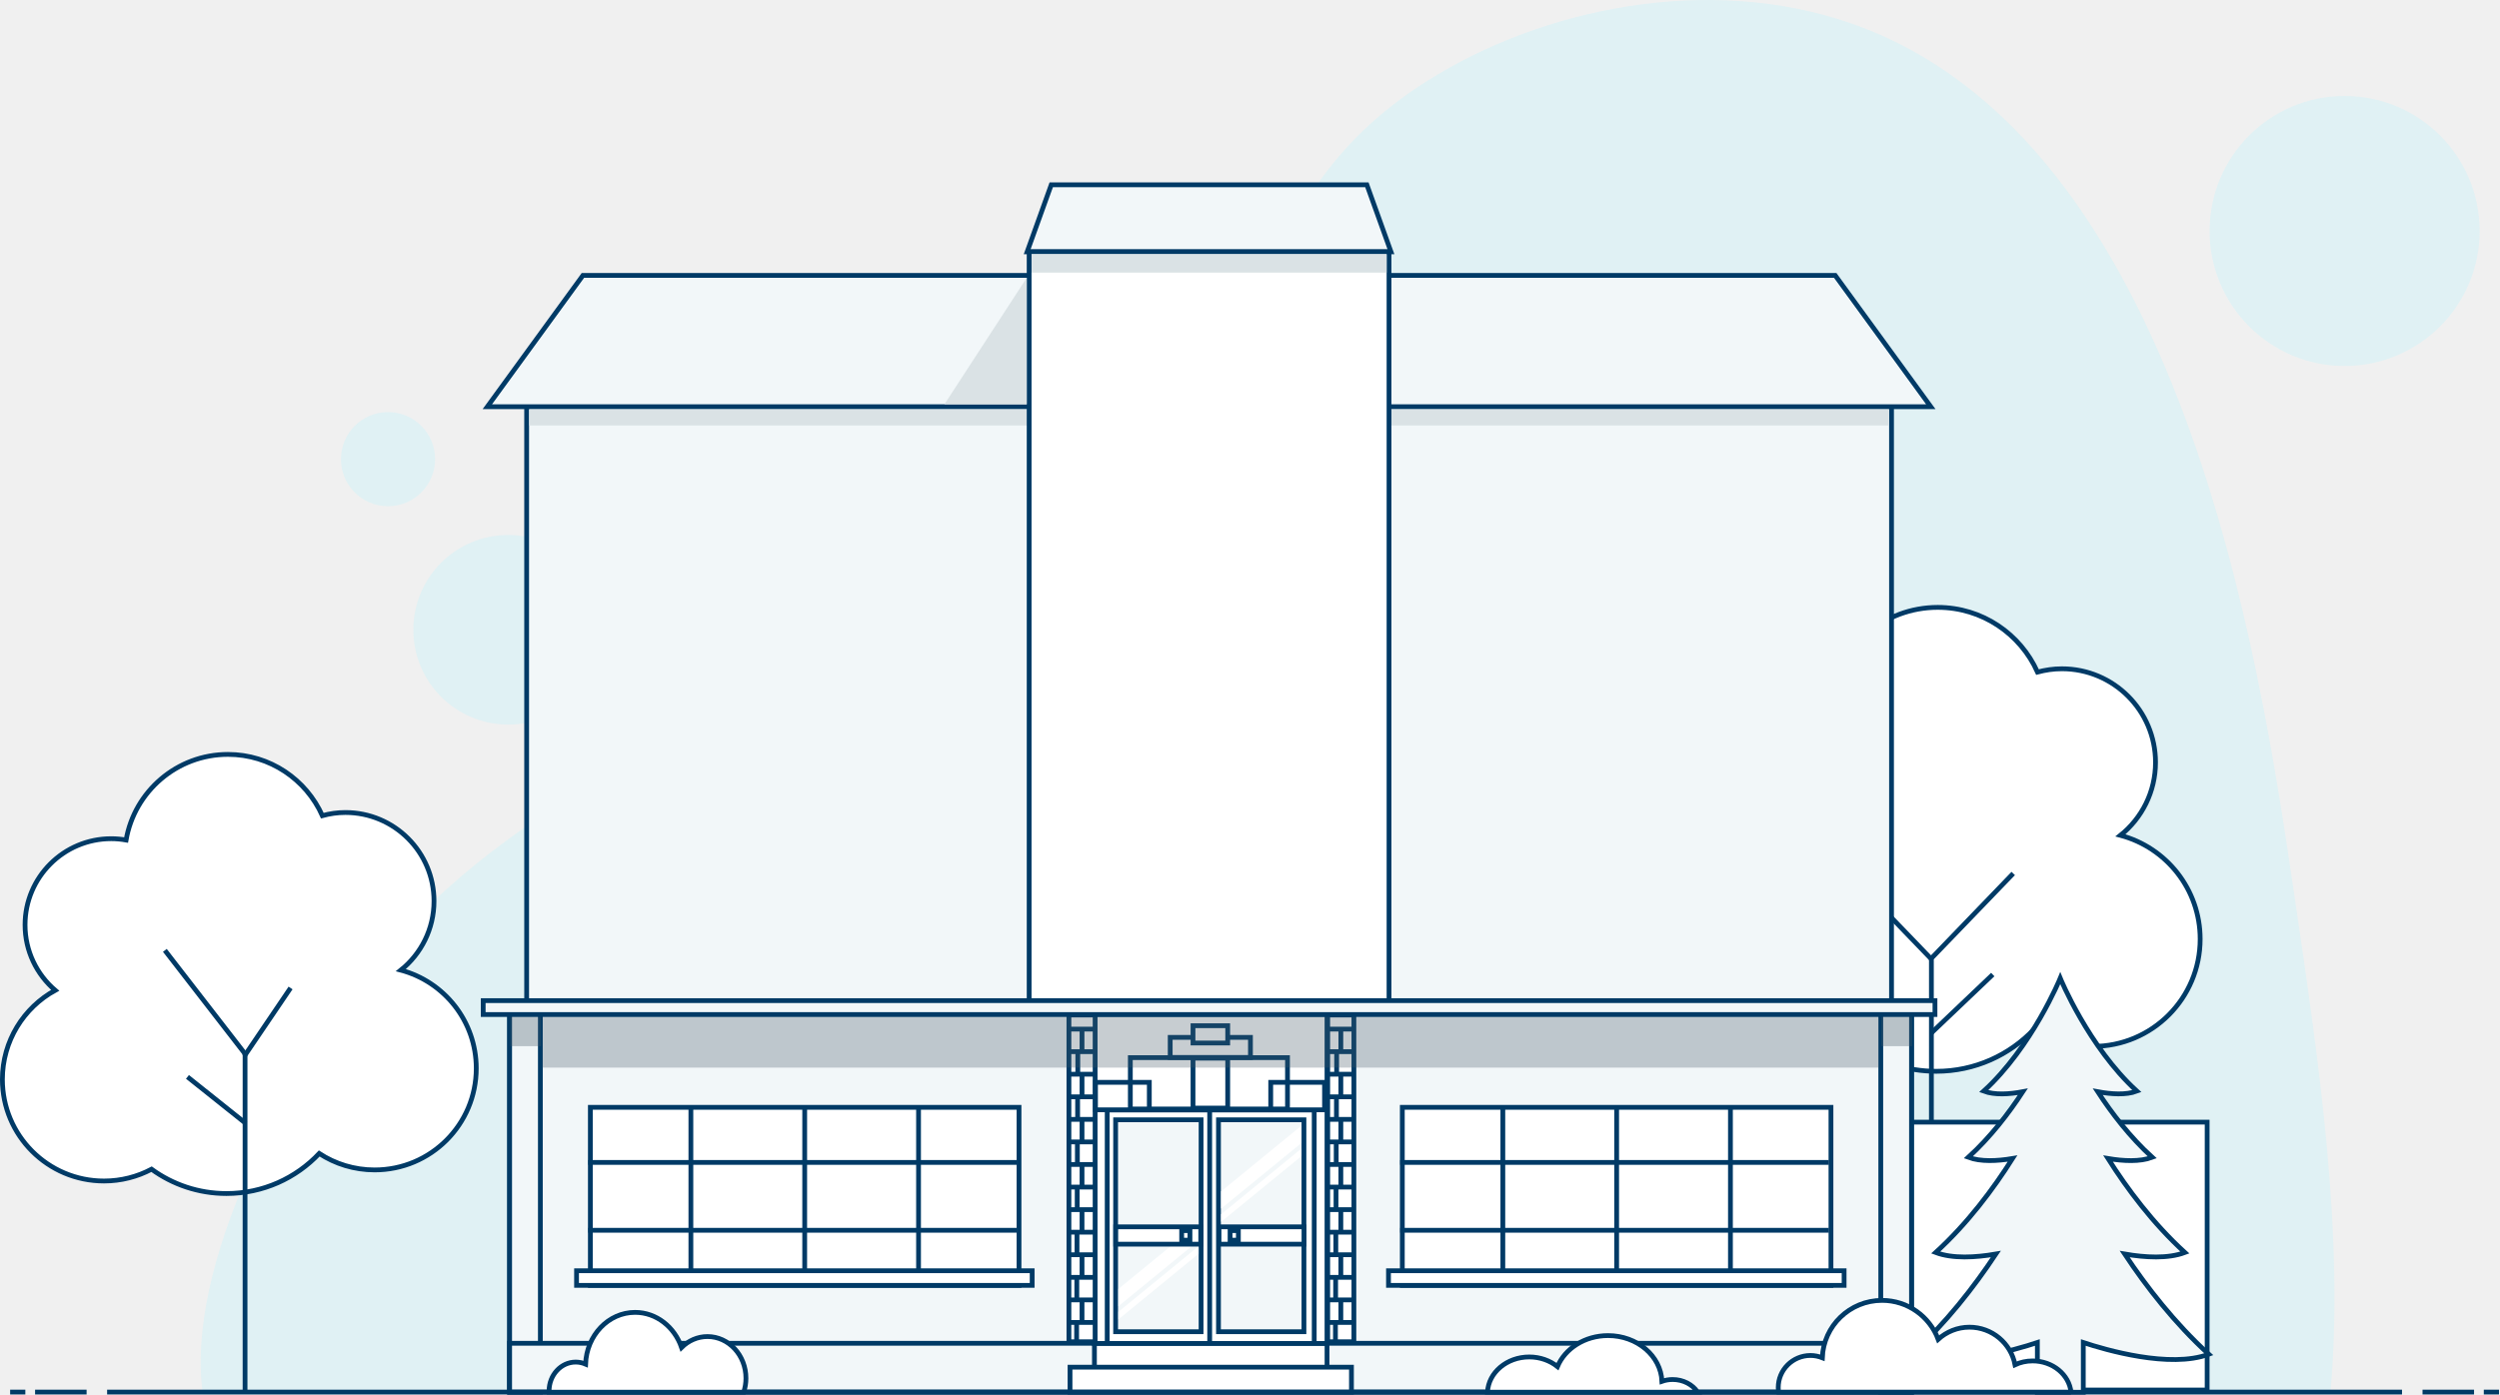
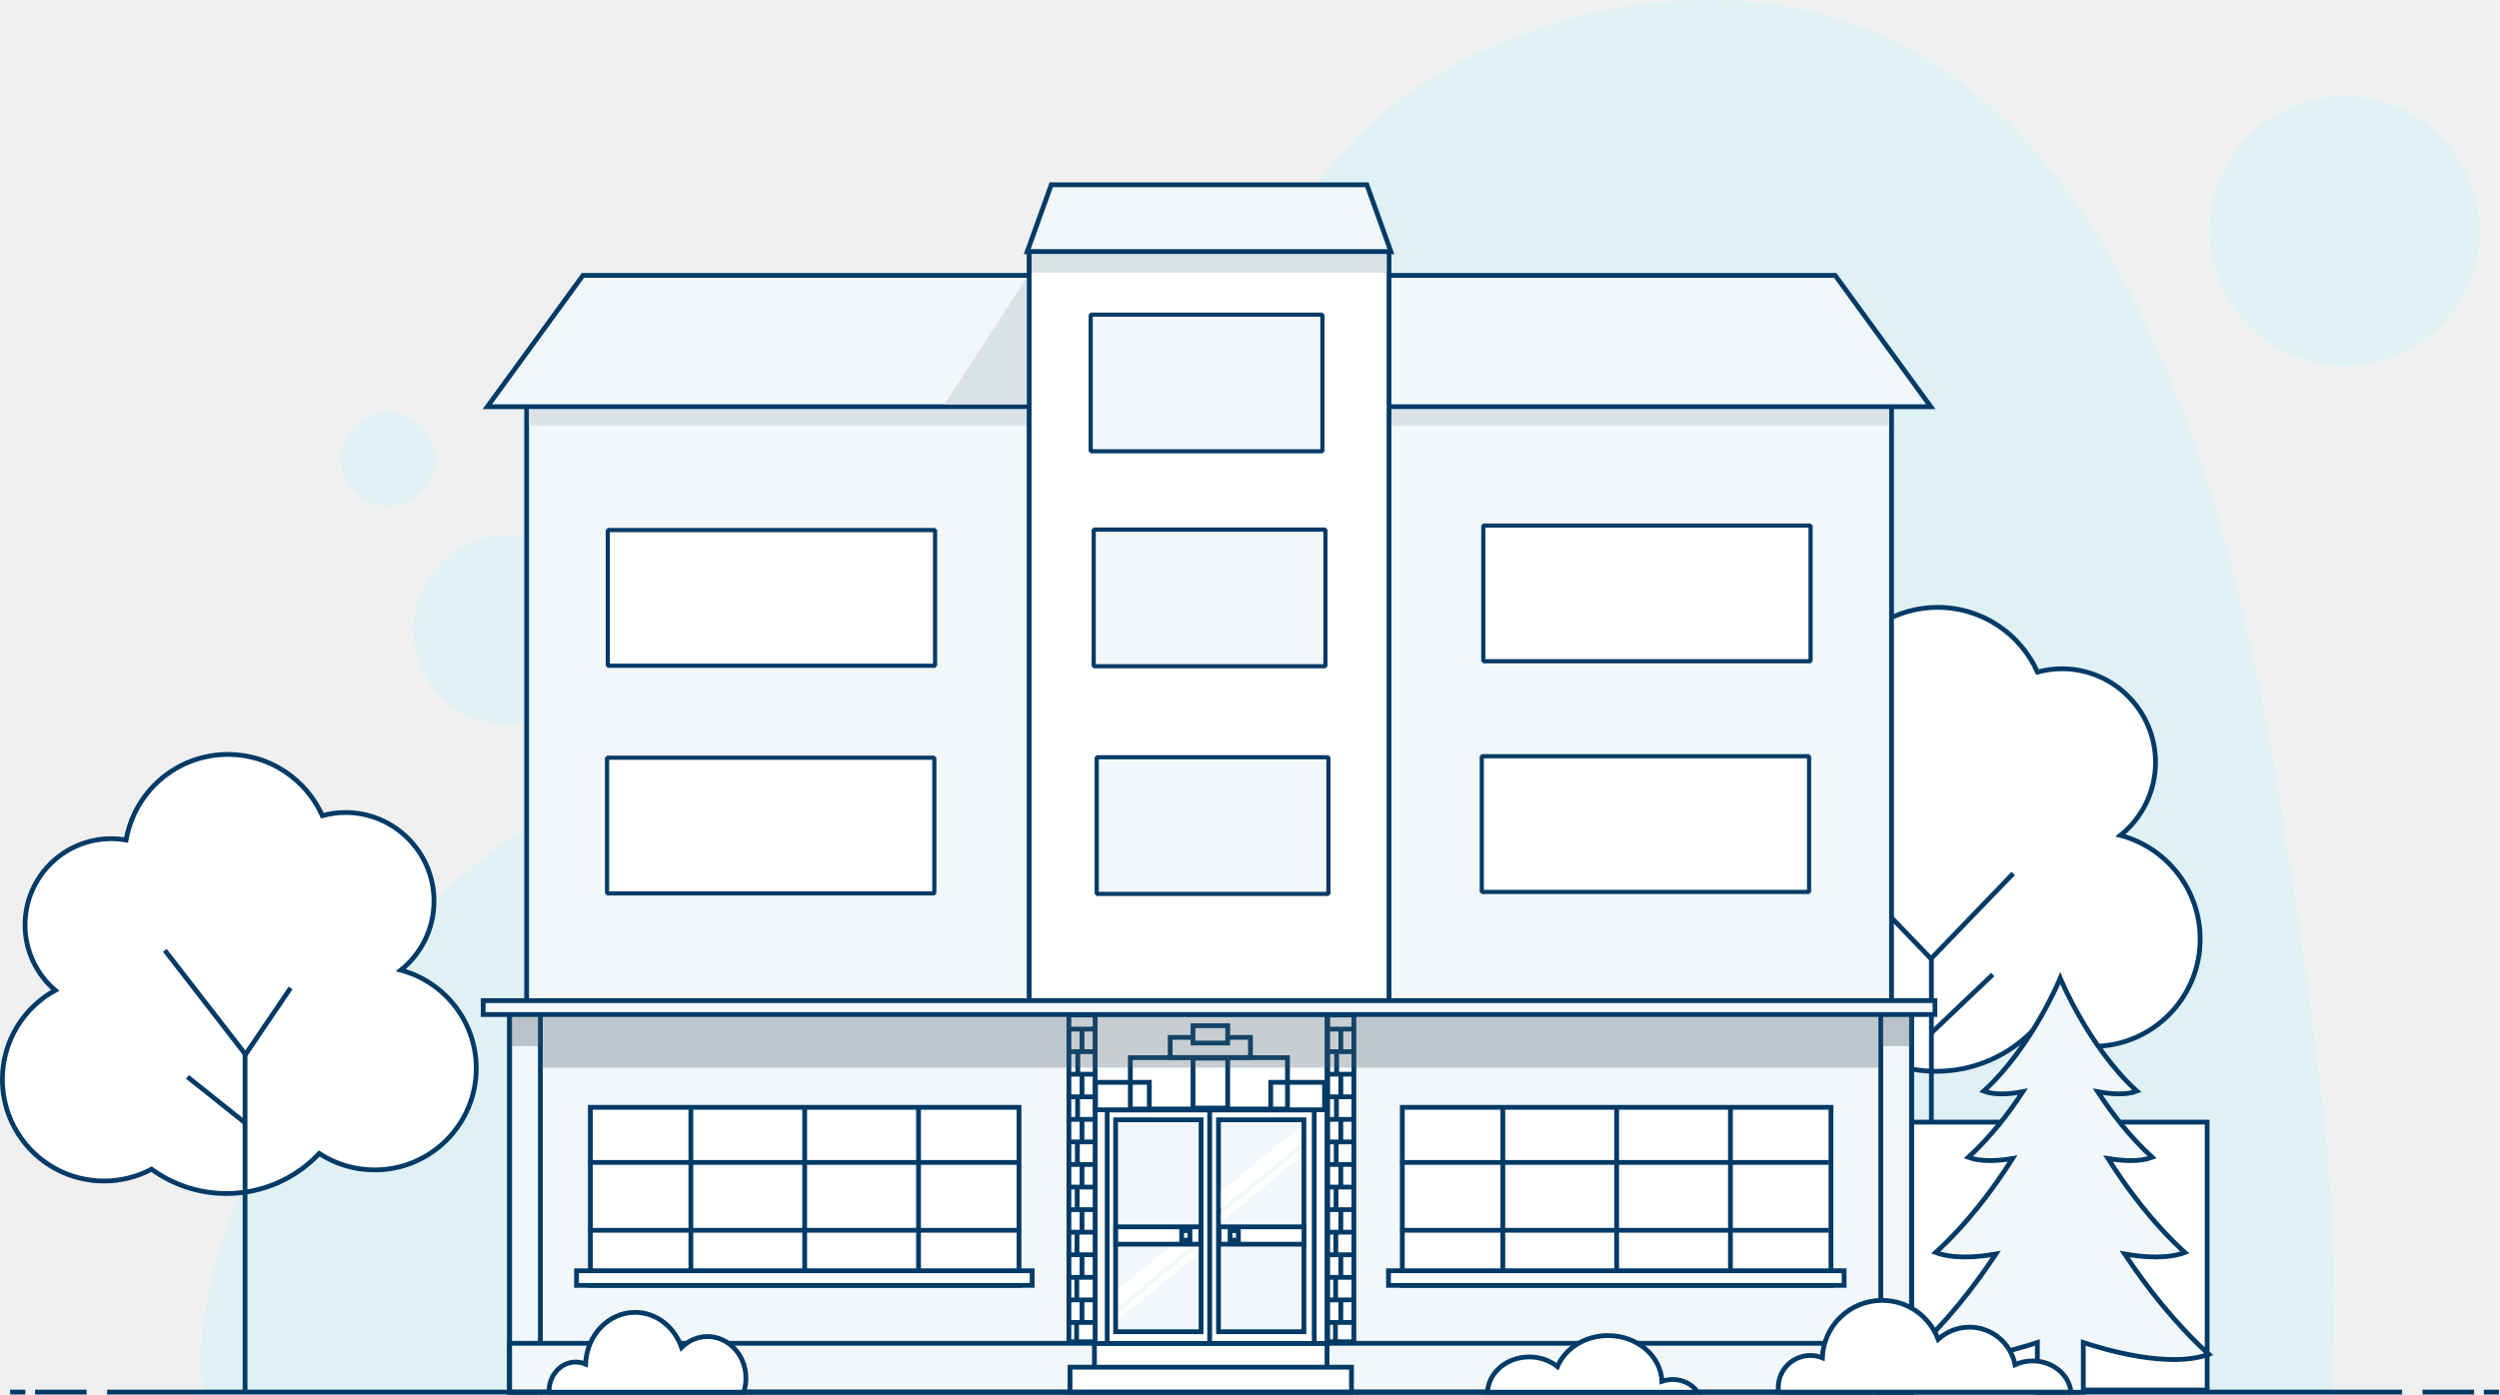
<svg xmlns="http://www.w3.org/2000/svg" version="1.1" x="0px" y="0px" viewBox="0 0 1199.919 669.868" xml:space="preserve" id="svg787" width="1199.919" height="669.868">
  <defs id="defs791" />
  <style type="text/css" id="style459">
	.st0{fill:#E0F1F4;}
	.st1{fill:#FFFFFF;stroke:#003A66;stroke-miterlimit:10;}
	.st2{fill:none;stroke:#003A66;stroke-miterlimit:10;}
	.st3{fill:#F2F7F9;stroke:#003A66;stroke-miterlimit:10;}
	.st4{fill:#DAE2E5;}
	.st5{opacity:0.33;fill:#425663;}
	.st6{fill:#FFFFFF;}
	.st7{opacity:0.3;fill:#425663;}
</style>
  <g id="Background" transform="matrix(2.295091,0,0,2.295091,-355.3948,-216.9092)">
    <path class="st0" d="m 197.32,386.33 h 445.04 c 3.03,-32.95 -2.32,-69.3 -7.61,-105.15 -7.07,-47.91 -23.26,-157.69 -92.69,-181.8 -29.73,-10.32 -64.39,-3.27 -88.62,12.06 -41.79,26.44 -29.14,62.68 -73.99,97.36 -29.1,22.5 -39.51,11.18 -91.88,43.94 -22.37,14 -38.72,24.42 -54.48,43.94 -18.75,23.22 -39.64,63.01 -35.78,89.61 0.01,0.02 0.01,0.03 0.01,0.04 z" id="path461" />
    <circle class="st0" cx="261.17" cy="226.31" r="19.84" id="circle463" />
    <circle class="st0" cx="236.03" cy="190.6" r="9.85" id="circle465" />
    <circle class="st0" cx="645.37" cy="142.85" r="28.25" id="circle467" />
    <path class="st1" d="m 598.47,269.33 c 4.47,-3.59 7.34,-9.09 7.34,-15.27 0,-10.82 -8.77,-19.59 -19.59,-19.59 -1.77,0 -3.47,0.26 -5.1,0.69 -3.57,-7.98 -11.57,-13.54 -20.87,-13.54 -11.29,0 -20.66,8.18 -22.52,18.94 -1.07,-0.18 -2.16,-0.3 -3.27,-0.3 -10.53,0 -19.06,8.53 -19.06,19.06 0,5.79 2.59,10.97 6.67,14.47 -6.96,3.82 -11.67,11.21 -11.67,19.7 0,12.41 10.06,22.46 22.46,22.46 3.8,0 7.37,-0.95 10.51,-2.61 4.65,3.38 10.37,5.37 16.56,5.37 8.08,0 15.37,-3.4 20.51,-8.85 3.52,2.3 7.73,3.64 12.25,3.64 12.41,0 22.46,-10.06 22.46,-22.46 0,-10.41 -7.08,-19.16 -16.68,-21.71 z" id="path469" />
    <g id="g473">
      <polyline class="st2" points="558.92,379.09 558.92,295.07 576.04,277.31   " id="polyline471" />
    </g>
    <g id="g477">
      <line class="st2" x1="558.92" y1="310.68" x2="571.76" y2="298.46" id="line475" />
    </g>
    <g id="g481">
      <line class="st2" x1="558.89" y1="295.2" x2="541.77" y2="277.43" id="line479" />
    </g>
  </g>
  <g id="Haus_oben" transform="matrix(2.295091,0,0,2.295091,-355.3948,-216.9092)">
    <g id="g498">
      <rect x="265.03" y="179.63" class="st3" width="285.55" height="125" id="rect484" />
      <polygon class="st3" points="558.8,179.63 538.8,152.15 276.8,152.15 256.8,179.63 " id="polygon486" />
      <polygon class="st3" points="445.86,147.21 440.82,133.19 374.78,133.19 369.74,147.21 " id="polygon488" />
      <rect x="265.57" y="180.14" class="st4" width="284.48" height="3.41" id="rect490" />
      <rect x="370.16" y="147.2" class="st1" width="75.29" height="157.44" id="rect492" />
      <rect x="370.67" y="147.73" class="st4" width="74.28" height="3.83" id="rect494" />
      <polygon class="st4" points="369.65,179.13 369.65,152.66 352.43,179.13 " id="polygon496" />
    </g>
  </g>
  <g id="Haus_unten" transform="matrix(2.295091,0,0,2.295091,-355.3948,-216.9092)">
    <g id="g749">
      <g id="g745">
        <rect x="527.99" y="329.35" class="st1" width="88.62" height="56.06" id="rect501" />
        <rect x="261.47" y="305.95" class="st3" width="293.29" height="79.89" id="rect503" />
        <g id="g527">
          <g id="g523">
            <g id="g513">
              <rect x="278.36" y="326.25" class="st1" width="89.68" height="37.26" id="rect505" />
              <g id="g511">
                <line class="st1" x1="277.92" y1="337.78" x2="367.6" y2="337.78" id="line507" />
                <line class="st1" x1="277.92" y1="351.98" x2="367.6" y2="351.98" id="line509" />
              </g>
            </g>
            <g id="g519">
              <line class="st1" x1="299.39" y1="326.16" x2="299.39" y2="363.7" id="line515" />
              <line class="st1" x1="347.02" y1="326.16" x2="347.02" y2="363.7" id="line517" />
            </g>
            <line class="st1" x1="323.2" y1="326.16" x2="323.2" y2="363.7" id="line521" />
          </g>
          <rect x="275.47" y="360.45" class="st1" width="95.32" height="3.06" id="rect525" />
        </g>
        <rect x="261.47" y="305.95" class="st3" width="6.43" height="79.89" id="rect529" />
        <rect x="261.59" y="306.15" class="st5" width="6.43" height="7.3" id="rect531" />
        <g id="g537">
          <rect x="548.33" y="305.95" class="st3" width="6.43" height="79.89" id="rect533" />
          <rect x="548.45" y="306.15" class="st5" width="6.43" height="7.3" id="rect535" />
        </g>
        <rect x="261.47" y="375.63" class="st3" width="293.29" height="10.21" id="rect539" />
        <g id="g717">
          <rect x="383.82" y="306.78" class="st1" width="48.66" height="68.89" id="rect541" />
          <rect x="386.49" y="326.81" class="st1" width="43.31" height="48.86" id="rect543" />
          <line class="st3" x1="407.93" y1="326.88" x2="407.93" y2="375.54" id="line545" />
          <g id="g611">
            <rect x="378.48" y="306.93" class="st1" width="5.48" height="68.38" id="rect547" />
            <g id="g577">
              <line class="st1" x1="378.35" y1="309.88" x2="384.09" y2="309.88" id="line549" />
              <line class="st1" x1="378.35" y1="314.6" x2="384.09" y2="314.6" id="line551" />
              <line class="st1" x1="378.35" y1="319.32" x2="384.09" y2="319.32" id="line553" />
              <line class="st1" x1="378.35" y1="324.05" x2="384.09" y2="324.05" id="line555" />
              <line class="st1" x1="378.35" y1="328.77" x2="384.09" y2="328.77" id="line557" />
              <line class="st1" x1="378.35" y1="333.49" x2="384.09" y2="333.49" id="line559" />
              <line class="st1" x1="378.35" y1="338.21" x2="384.09" y2="338.21" id="line561" />
              <line class="st1" x1="378.35" y1="342.94" x2="384.09" y2="342.94" id="line563" />
              <line class="st1" x1="378.35" y1="347.66" x2="384.09" y2="347.66" id="line565" />
              <line class="st1" x1="378.35" y1="352.38" x2="384.09" y2="352.38" id="line567" />
              <line class="st1" x1="378.35" y1="357.1" x2="384.09" y2="357.1" id="line569" />
              <line class="st1" x1="378.35" y1="361.83" x2="384.09" y2="361.83" id="line571" />
              <line class="st1" x1="378.35" y1="366.55" x2="384.09" y2="366.55" id="line573" />
              <line class="st1" x1="378.35" y1="371.27" x2="384.09" y2="371.27" id="line575" />
            </g>
            <g id="g593">
              <line class="st1" x1="381.22" y1="309.89" x2="381.22" y2="314.41" id="line579" />
              <line class="st1" x1="381.22" y1="319.34" x2="381.22" y2="323.86" id="line581" />
              <line class="st1" x1="381.22" y1="328.8" x2="381.22" y2="333.32" id="line583" />
              <line class="st1" x1="381.22" y1="338.25" x2="381.22" y2="342.77" id="line585" />
              <line class="st1" x1="381.22" y1="347.7" x2="381.22" y2="352.22" id="line587" />
              <line class="st1" x1="381.22" y1="357.15" x2="381.22" y2="361.67" id="line589" />
              <line class="st1" x1="381.22" y1="366.6" x2="381.22" y2="371.12" id="line591" />
            </g>
            <g id="g609">
              <line class="st1" x1="380.34" y1="314.68" x2="380.34" y2="319.2" id="line595" />
              <line class="st1" x1="380.3" y1="324.13" x2="380.3" y2="328.65" id="line597" />
              <line class="st1" x1="380.25" y1="333.58" x2="380.25" y2="338.1" id="line599" />
              <line class="st1" x1="380.21" y1="343.03" x2="380.21" y2="347.55" id="line601" />
              <line class="st1" x1="380.17" y1="352.48" x2="380.17" y2="357.01" id="line603" />
              <line class="st1" x1="380.13" y1="361.94" x2="380.13" y2="366.46" id="line605" />
              <line class="st1" x1="380.09" y1="371.39" x2="380.09" y2="375.91" id="line607" />
            </g>
          </g>
          <g id="g677">
            <rect x="432.62" y="306.93" class="st1" width="5.48" height="68.38" id="rect613" />
            <g id="g643">
              <line class="st1" x1="432.5" y1="309.88" x2="438.24" y2="309.88" id="line615" />
              <line class="st1" x1="432.5" y1="314.6" x2="438.24" y2="314.6" id="line617" />
              <line class="st1" x1="432.5" y1="319.32" x2="438.24" y2="319.32" id="line619" />
              <line class="st1" x1="432.5" y1="324.05" x2="438.24" y2="324.05" id="line621" />
              <line class="st1" x1="432.5" y1="328.77" x2="438.24" y2="328.77" id="line623" />
              <line class="st1" x1="432.5" y1="333.49" x2="438.24" y2="333.49" id="line625" />
              <line class="st1" x1="432.5" y1="338.21" x2="438.24" y2="338.21" id="line627" />
              <line class="st1" x1="432.5" y1="342.94" x2="438.24" y2="342.94" id="line629" />
              <line class="st1" x1="432.5" y1="347.66" x2="438.24" y2="347.66" id="line631" />
              <line class="st1" x1="432.5" y1="352.38" x2="438.24" y2="352.38" id="line633" />
              <line class="st1" x1="432.5" y1="357.1" x2="438.24" y2="357.1" id="line635" />
              <line class="st1" x1="432.5" y1="361.83" x2="438.24" y2="361.83" id="line637" />
              <line class="st1" x1="432.5" y1="366.55" x2="438.24" y2="366.55" id="line639" />
              <line class="st1" x1="432.5" y1="371.27" x2="438.24" y2="371.27" id="line641" />
            </g>
            <g id="g659">
              <line class="st1" x1="435.37" y1="309.89" x2="435.37" y2="314.41" id="line645" />
              <line class="st1" x1="435.37" y1="319.34" x2="435.37" y2="323.86" id="line647" />
              <line class="st1" x1="435.37" y1="328.8" x2="435.37" y2="333.32" id="line649" />
              <line class="st1" x1="435.37" y1="338.25" x2="435.37" y2="342.77" id="line651" />
              <line class="st1" x1="435.37" y1="347.7" x2="435.37" y2="352.22" id="line653" />
              <line class="st1" x1="435.37" y1="357.15" x2="435.37" y2="361.67" id="line655" />
              <line class="st1" x1="435.37" y1="366.6" x2="435.37" y2="371.12" id="line657" />
            </g>
            <g id="g675">
              <line class="st1" x1="434.49" y1="314.68" x2="434.49" y2="319.2" id="line661" />
              <line class="st1" x1="434.45" y1="324.13" x2="434.45" y2="328.65" id="line663" />
              <line class="st1" x1="434.4" y1="333.58" x2="434.4" y2="338.1" id="line665" />
              <line class="st1" x1="434.36" y1="343.03" x2="434.36" y2="347.55" id="line667" />
              <line class="st1" x1="434.32" y1="352.48" x2="434.32" y2="357.01" id="line669" />
              <line class="st1" x1="434.28" y1="361.94" x2="434.28" y2="366.46" id="line671" />
              <line class="st1" x1="434.24" y1="371.39" x2="434.24" y2="375.91" id="line673" />
            </g>
          </g>
          <rect x="384.04" y="321.02" class="st1" width="11.26" height="5.75" id="rect679" />
          <rect x="420.7" y="321.02" class="st1" width="11.26" height="5.75" id="rect681" />
          <rect x="391.33" y="315.85" class="st2" width="32.88" height="10.75" id="rect683" />
          <rect x="399.67" y="311.61" class="st2" width="16.79" height="4.2" id="rect685" />
          <rect x="404.44" y="309.17" class="st1" width="7.26" height="3.62" id="rect687" />
          <rect x="404.44" y="315.96" class="st2" width="7.26" height="10.45" id="rect689" />
          <rect x="409.77" y="328.86" class="st3" width="17.88" height="44.35" id="rect691" />
          <rect x="388.25" y="328.86" class="st3" width="17.88" height="44.35" id="rect693" />
          <rect x="409.88" y="351.26" class="st1" width="17.78" height="3.63" id="rect695" />
          <rect x="412.2" y="352.05" class="st1" width="1.73" height="2" id="rect697" />
          <g id="g703">
            <rect x="383.82" y="375.69" class="st1" width="48.66" height="5.23" id="rect699" />
            <rect x="378.71" y="380.63" class="st1" width="58.88" height="5.23" id="rect701" />
          </g>
          <polygon class="st6" points="410.33,348.62 410.33,350.2 427.12,336.47 427.12,334.88 " id="polygon705" />
          <polygon class="st6" points="410.33,343.83 410.33,347.44 427.12,333.71 427.12,330.09 " id="polygon707" />
          <polygon class="st6" points="388.84,369.05 388.84,370.64 405.6,356.9 405.6,355.32 " id="polygon709" />
          <polygon class="st6" points="388.84,364.26 388.84,367.88 405.6,354.14 405.6,350.53 " id="polygon711" />
          <rect x="388.28" y="351.26" class="st1" width="17.78" height="3.63" id="rect713" />
          <rect x="402.07" y="352.05" class="st1" width="1.73" height="2" id="rect715" />
        </g>
        <g id="g741">
          <g id="g737">
            <g id="g727">
              <rect x="448.23" y="326.25" class="st1" width="89.68" height="37.26" id="rect719" />
              <g id="g725">
                <line class="st1" x1="447.79" y1="337.78" x2="537.47" y2="337.78" id="line721" />
                <line class="st1" x1="447.79" y1="351.98" x2="537.47" y2="351.98" id="line723" />
              </g>
            </g>
            <g id="g733">
              <line class="st1" x1="469.26" y1="326.16" x2="469.26" y2="363.7" id="line729" />
              <line class="st1" x1="516.88" y1="326.16" x2="516.88" y2="363.7" id="line731" />
            </g>
            <line class="st1" x1="493.07" y1="326.16" x2="493.07" y2="363.7" id="line735" />
          </g>
          <rect x="445.34" y="360.45" class="st1" width="95.32" height="3.06" id="rect739" />
        </g>
        <rect x="268.29" y="305.95" class="st7" width="279.66" height="11.99" id="rect743" />
      </g>
      <rect x="255.94" y="303.92" class="st3" width="303.73" height="2.91" id="rect747" />
    </g>
  </g>
  <g id="Vordergrund" transform="matrix(2.295091,0,0,2.295091,-355.3948,-216.9092)">
    <path class="st1" d="m 238.71,297.54 c 4.23,-3.4 6.94,-8.61 6.94,-14.45 0,-10.24 -8.3,-18.54 -18.54,-18.54 -1.67,0 -3.28,0.24 -4.82,0.66 -3.38,-7.55 -10.95,-12.82 -19.75,-12.82 -10.68,0 -19.55,7.75 -21.31,17.92 -1.01,-0.18 -2.04,-0.28 -3.1,-0.28 -9.96,0 -18.04,8.08 -18.04,18.04 0,5.48 2.45,10.38 6.31,13.69 -6.58,3.61 -11.05,10.61 -11.05,18.65 0,11.74 9.52,21.26 21.26,21.26 3.59,0 6.98,-0.9 9.95,-2.47 4.4,3.2 9.82,5.09 15.67,5.09 7.65,0 14.55,-3.22 19.41,-8.38 3.33,2.17 7.31,3.44 11.59,3.44 11.74,0 21.26,-9.52 21.26,-21.26 0,-9.85 -6.7,-18.13 -15.78,-20.55 z" id="path752" />
    <g id="g758">
      <line class="st2" x1="672.45" y1="385.84" x2="661.67" y2="385.84" id="line754" />
      <line class="st2" x1="677.67" y1="385.84" x2="674.49" y2="385.84" id="line756" />
    </g>
    <g id="g766">
      <line class="st2" x1="177.26" y1="385.84" x2="657.38" y2="385.84" id="line760" />
      <line class="st2" x1="162.19" y1="385.84" x2="172.97" y2="385.84" id="line762" />
      <line class="st2" x1="156.97" y1="385.84" x2="160.15" y2="385.84" id="line764" />
    </g>
    <path class="st1" d="m 510.03,385.86 c -1.06,-1.58 -3.01,-2.65 -5.24,-2.65 -0.79,0 -1.55,0.14 -2.24,0.38 -0.23,-5.32 -5.18,-9.57 -11.28,-9.57 -4.86,0 -8.99,2.7 -10.58,6.49 -1.56,-1.25 -3.62,-2.02 -5.9,-2.02 -4.71,0 -8.54,3.27 -8.74,7.37 z" id="path768" />
    <path class="st1" d="m 310.44,385.86 c 0.3,-0.91 0.47,-1.89 0.47,-2.91 0,-4.82 -3.6,-8.73 -8.05,-8.73 -2.09,0 -3.99,0.87 -5.42,2.29 -1.47,-4.29 -5.26,-7.35 -9.72,-7.35 -5.6,0 -10.15,4.81 -10.36,10.83 -0.64,-0.27 -1.33,-0.43 -2.06,-0.43 -3.08,0 -5.58,2.71 -5.58,6.06 0,0.08 0.01,0.16 0.01,0.24 z" id="path770" />
    <path class="st3" d="m 616.95,377.92 c -7.11,-6.49 -13.01,-14.06 -17.59,-20.97 4.3,0.74 9.06,1.01 12.59,-0.32 -6.7,-6.11 -12.09,-13.36 -16.08,-19.67 3.2,0.54 6.68,0.72 9.25,-0.25 -4.66,-4.25 -8.48,-9.24 -11.4,-13.73 2.79,0.52 5.89,0.74 8.19,-0.12 -10.13,-9.24 -16.03,-23.64 -16.03,-23.64 0,0 -5.89,14.4 -16.02,23.64 2.3,0.86 5.4,0.65 8.19,0.12 -2.92,4.48 -6.74,9.47 -11.4,13.73 2.57,0.96 6.05,0.79 9.25,0.25 -3.99,6.32 -9.39,13.57 -16.08,19.67 3.53,1.33 8.29,1.06 12.59,0.32 -4.58,6.91 -10.47,14.48 -17.59,20.97 8.11,3.05 21.63,-0.91 26.27,-2.45 v 10.41 h 9.61 v -10.41 c 4.62,1.53 18.14,5.49 26.25,2.45 z" id="path772" />
    <g id="g782">
      <g id="g778">
        <polyline class="st2" points="206.12,385.82 206.12,315.06 189.34,293.4    " id="polyline774" />
        <line class="st2" x1="205.97" y1="315.54" x2="215.64" y2="301.27" id="line776" />
      </g>
      <line class="st2" x1="206.24" y1="329.59" x2="194.07" y2="319.88" id="line780" />
    </g>
    <path class="st1" d="m 588.13,385.86 c -0.38,-3.67 -3.83,-6.54 -8.03,-6.54 -1.33,0 -2.58,0.29 -3.68,0.8 -0.86,-4.47 -4.8,-7.86 -9.54,-7.86 -2.52,0 -4.81,0.97 -6.54,2.54 -1.77,-4.75 -6.35,-8.15 -11.74,-8.15 -6.76,0 -12.25,5.34 -12.5,12.01 -0.77,-0.3 -1.61,-0.48 -2.48,-0.48 -3.72,0 -6.74,3.01 -6.74,6.72 0,0.32 0.03,0.64 0.08,0.95 h 61.17 z" id="path784" />
  </g>
+   <rect style="fill:#ffffff;stroke:#003a66;stroke-width:2;stroke-linejoin:bevel;stroke-dasharray:none;stroke-opacity:1;fill-opacity:1" id="rect504-0" width="157.145" height="65.175" x="291.479" y="363.947" />
+   <rect style="fill:#ffffff;stroke:#003a66;stroke-width:2;stroke-linejoin:bevel;stroke-dasharray:none;stroke-opacity:1;fill-opacity:1" id="rect504-0-7" width="157.145" height="65.175" x="711.497" y="363.223" />
+   <rect style="fill:#ffffff;stroke:#003a66;stroke-width:2;stroke-linejoin:bevel;stroke-dasharray:none;stroke-opacity:1;fill-opacity:1" id="rect504-0-7-9" width="157.145" height="65.175" x="712.221" y="252.425" />
+   <rect style="fill:#f2f7f9;stroke:#003a66;stroke-width:2;stroke-linejoin:bevel;stroke-dasharray:none;stroke-opacity:1;fill-opacity:1" id="rect504-0-7-9-0" width="111.265" height="65.642" x="523.704" y="151.118" />
+   <rect style="fill:#f2f7f9;stroke:#003a66;stroke-width:2;stroke-linejoin:bevel;stroke-dasharray:none;stroke-opacity:1;fill-opacity:1" id="rect504-0-7-9-0-7" width="111.265" height="65.642" x="525.152" y="254.364" />
+   <rect style="fill:#f2f7f9;stroke:#003a66;stroke-width:2;stroke-linejoin:bevel;stroke-dasharray:none;stroke-opacity:1;fill-opacity:1" id="rect504-0-7-9-0-7-9" width="111.265" height="65.642" x="526.601" y="363.713" />
+   <rect style="fill:#ffffff;stroke:#003a66;stroke-width:2;stroke-linejoin:bevel;stroke-dasharray:none;stroke-opacity:1;fill-opacity:1" id="rect504" width="157.145" height="65.175" x="291.841" y="254.597" />
</svg>
